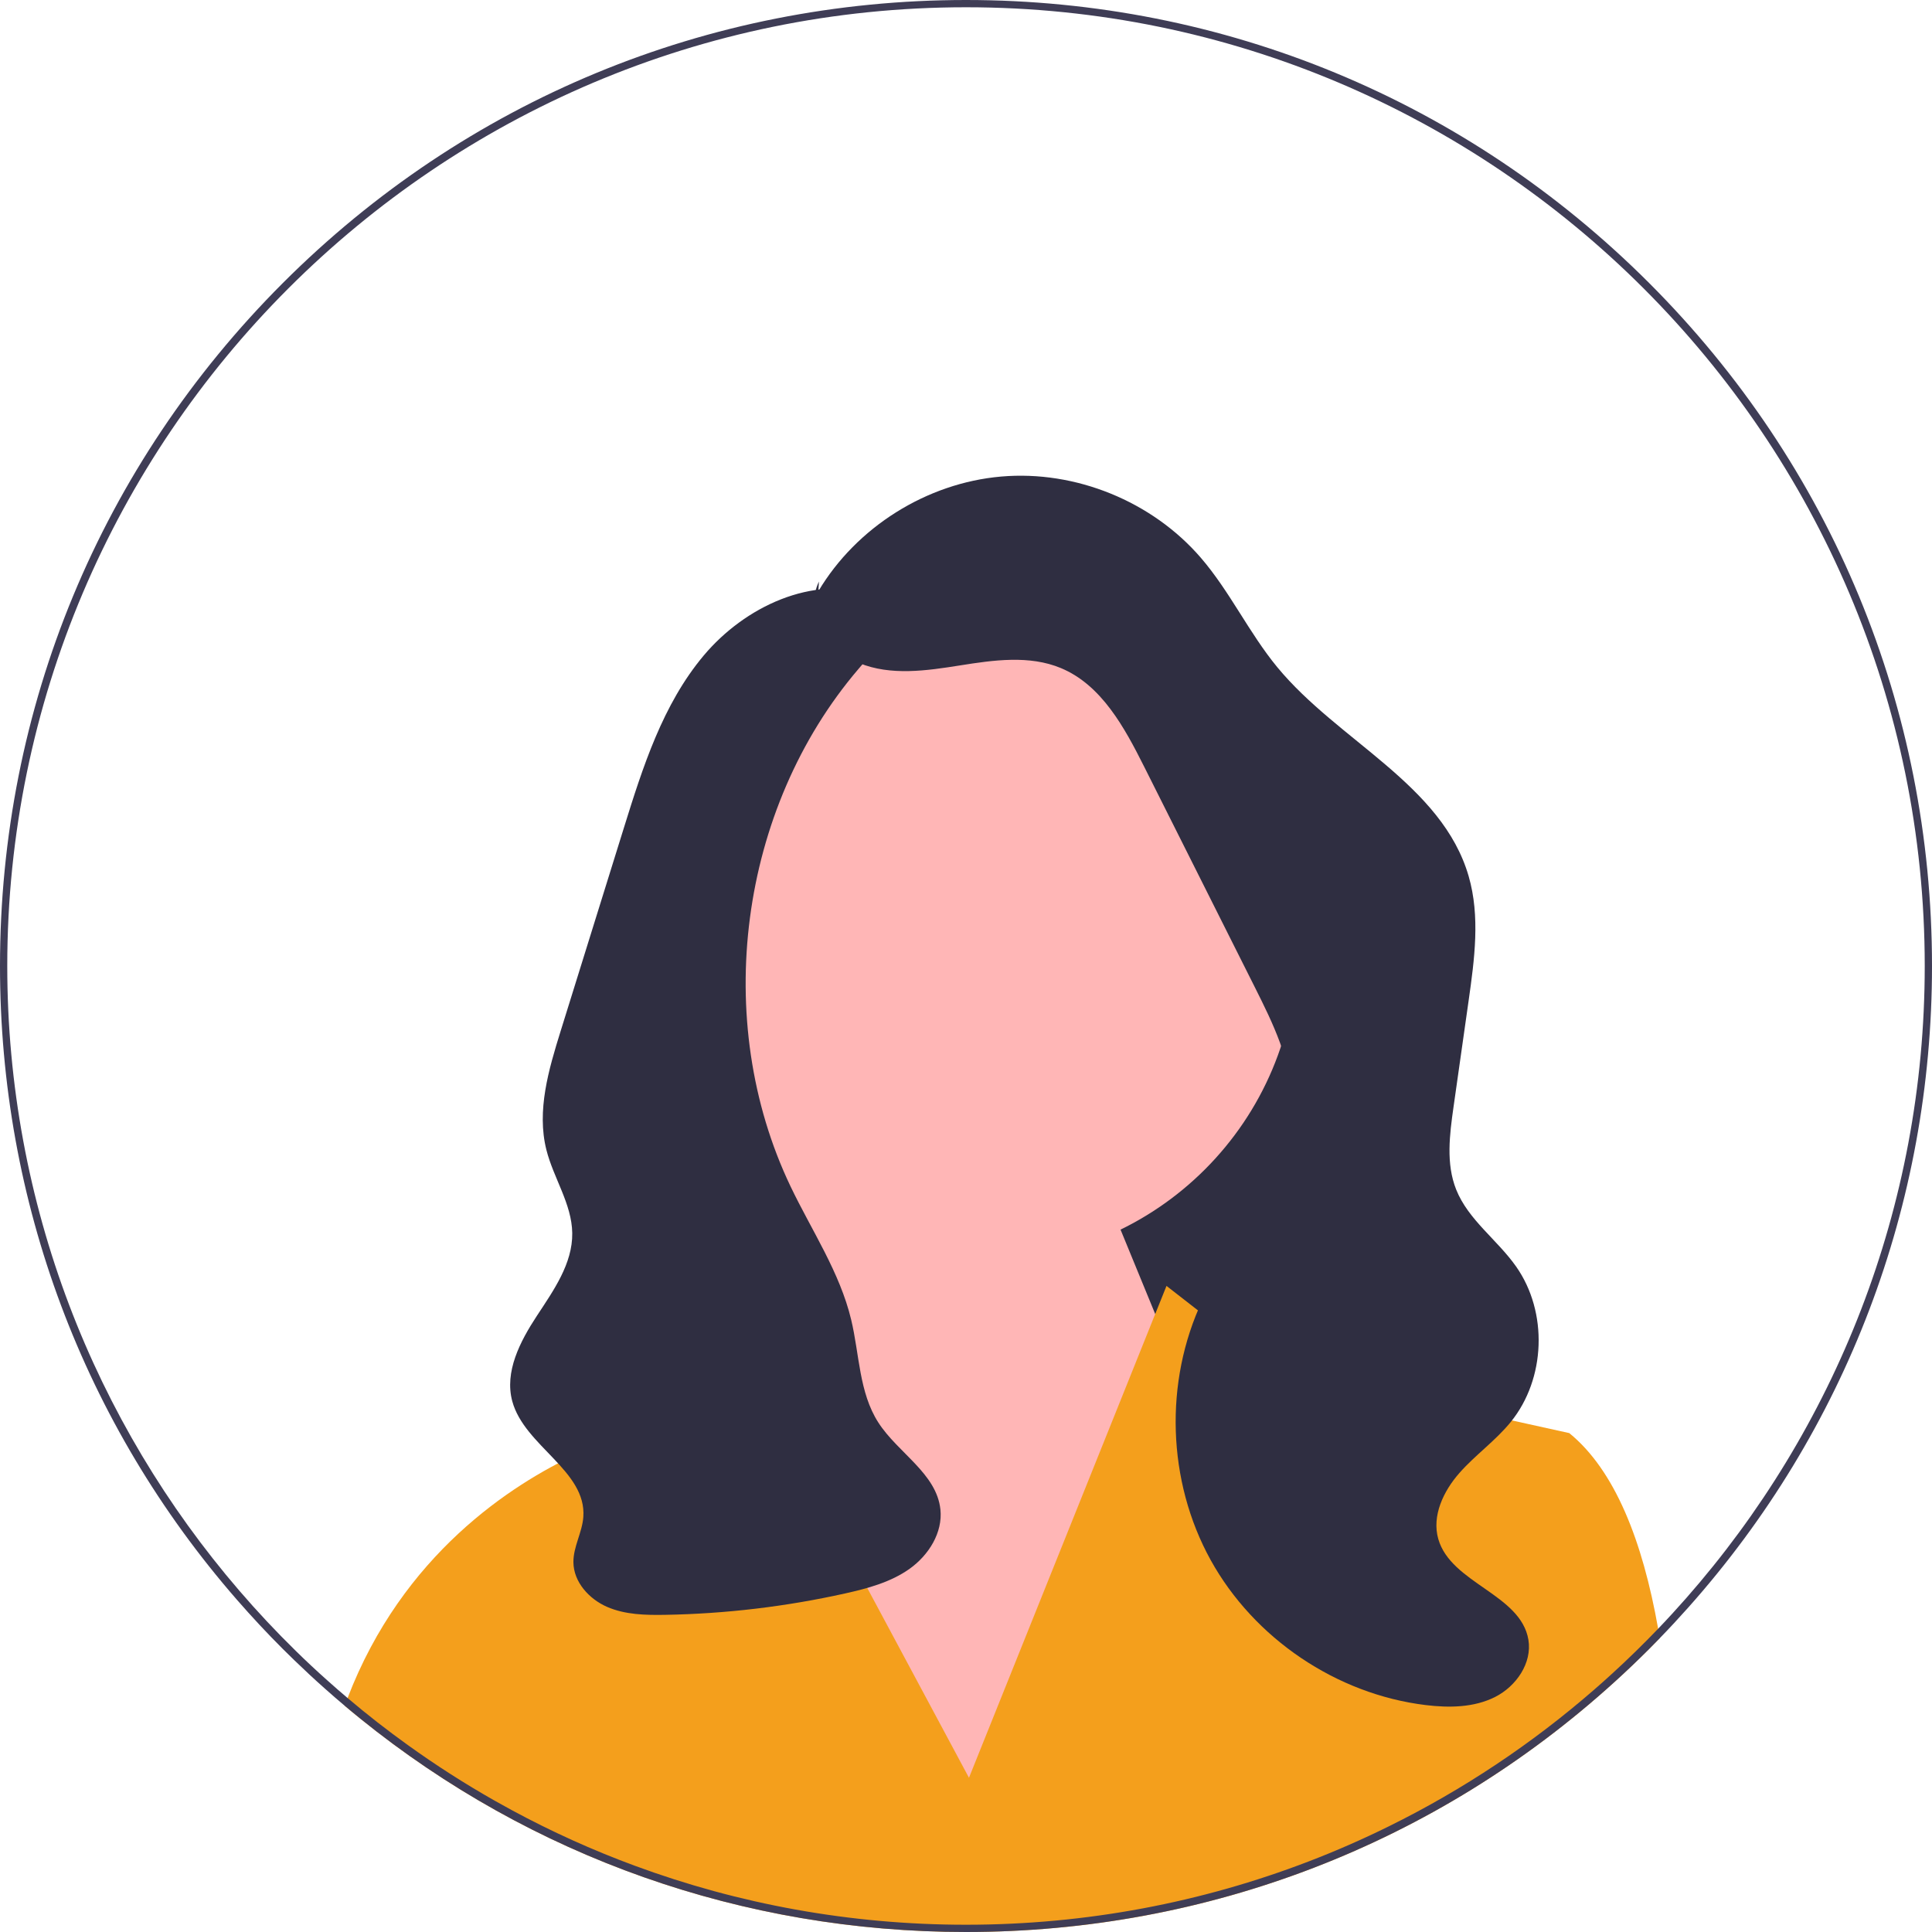
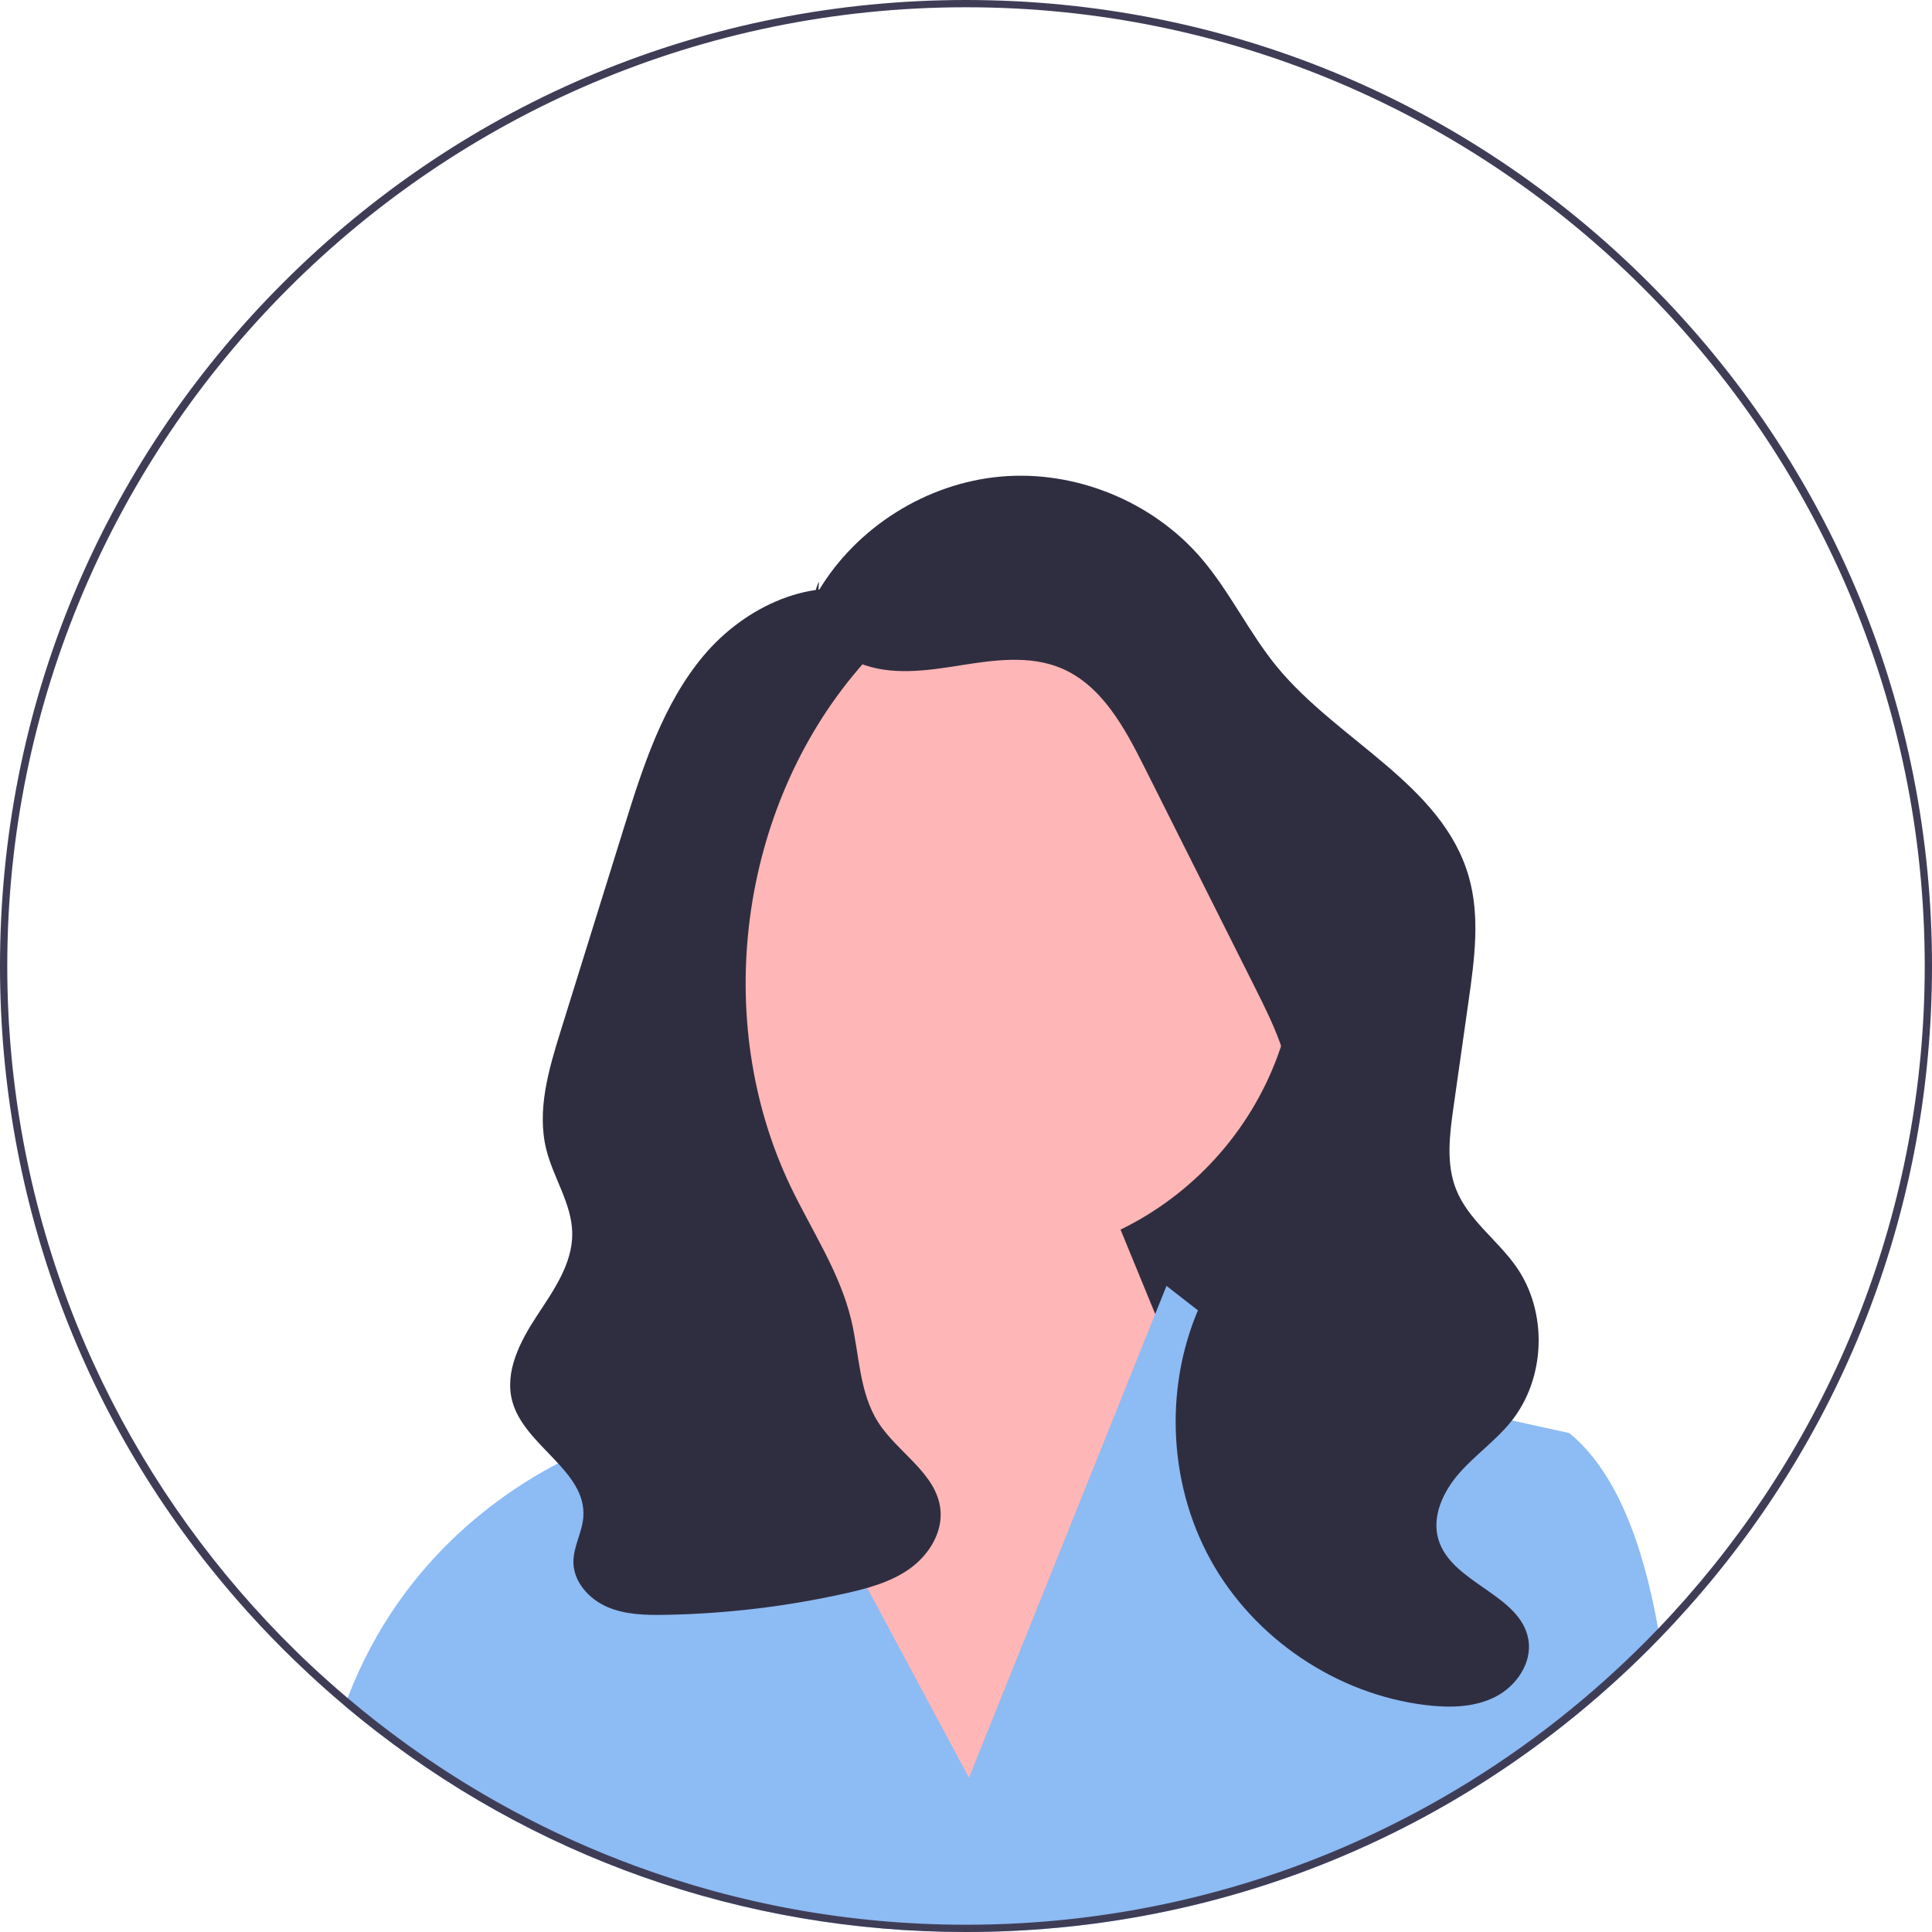
<svg xmlns="http://www.w3.org/2000/svg" width="532" height="532" viewBox="0 0 532 532" role="img" artist="Katerina Limpitsouni" source="https://undraw.co/">
  <polygon points="379.19 379.05 246.19 379.05 246.19 199.05 361.19 262.05 379.19 379.05" fill="#2f2e41" />
  <circle cx="270.76" cy="260.932" r="86.349" fill="#ffb6b6" />
  <polygon points="221.19 360.05 217.289 320.616 295.19 306.05 341.19 418.05 261.19 510.05 204.19 398.05 221.19 360.05" fill="#ffb6b6" />
-   <path d="m457.04,451.09c-.97,1.01-1.96,2.01-2.95,3-3.14,3.14-6.34,6.19-9.61,9.15-49,44.44-111.87,68.76-178.48,68.76-61.41,0-119.64-20.67-166.75-58.72-.03-.02-.05-.04-.08-.07-1.43-1.15-2.84-2.32-4.25-3.51.25-.72.52-1.43.79-2.13,15.15-39.47,45.07-58.78,63.23-67.23,9-4.19,15.11-5.72,15.11-5.72l21.32-38.4,15.01,28,11.06,20.64,45.38,84.67,39.15-97.48,12.13-30.22,3.11-7.74,14.79,11.51,14,10.89,28.19,6.22,22.87,5.05,31.06,6.86c12.56,10.23,20.2,29.69,24.47,53.87.16.86.31,1.73.45,2.6Z" fill="#f49f1c" />
+   <path d="m457.04,451.09c-.97,1.01-1.96,2.01-2.95,3-3.14,3.14-6.34,6.19-9.61,9.15-49,44.44-111.87,68.76-178.48,68.76-61.41,0-119.64-20.67-166.75-58.72-.03-.02-.05-.04-.08-.07-1.43-1.15-2.84-2.32-4.25-3.51.25-.72.52-1.43.79-2.13,15.15-39.47,45.07-58.78,63.23-67.23,9-4.19,15.11-5.72,15.11-5.72l21.32-38.4,15.01,28,11.06,20.64,45.38,84.67,39.15-97.48,12.13-30.22,3.11-7.74,14.79,11.51,14,10.89,28.19,6.22,22.87,5.05,31.06,6.86c12.56,10.23,20.2,29.69,24.47,53.87.16.86.31,1.73.45,2.6Z" fill="#8dbbf4" />
  <path d="m225.339,162.803c10.518-17.668,29.836-29.79,50.32-31.577,20.484-1.787,41.609,6.808,55.027,22.388,7.996,9.284,13.239,20.655,21.033,30.109,16.772,20.346,45.372,32.242,52.699,57.571,3.197,11.053,1.604,22.853-.014,34.245-1.387,9.764-2.773,19.528-4.16,29.292-1.079,7.599-2.114,15.609.735,22.736,3.343,8.361,11.342,13.837,16.515,21.207,8.801,12.542,8.157,30.904-1.5,42.798-4.188,5.158-9.74,9.049-14.131,14.036s-7.648,11.806-5.809,18.191c3.523,12.231,22.705,15.164,24.808,27.718,1.076,6.418-3.357,12.828-9.166,15.762s-12.646,3.02-19.106,2.235c-24.553-2.984-47.287-18.326-59.242-39.98-11.955-21.653-12.825-49.066-2.268-71.434,8.67-18.371,24.785-34.606,24.61-54.919-.096-11.067-5.172-21.403-10.135-31.295-10.159-20.246-20.319-40.492-30.478-60.737-5.442-10.845-11.757-22.532-22.961-27.191-8.659-3.601-18.483-2.204-27.744-.731s-19.072,2.906-27.756-.632-15.246-14.05-11.109-22.465" fill="#2f2e41" />
  <path d="m240.471,163.726c-16.683-5.491-35.397,3.324-46.691,16.774-11.294,13.45-16.773,30.706-21.992,47.476-2.99,9.606-5.979,19.212-8.969,28.817-2.812,9.036-5.625,18.072-8.437,27.109-3.308,10.629-6.643,21.921-3.928,32.716,1.963,7.805,7.013,14.891,7.121,22.938.114,8.406-5.15,15.785-9.764,22.813-4.613,7.028-8.943,15.377-6.746,23.491,3.343,12.342,20.502,19.126,19.561,31.877-.314,4.256-2.775,8.192-2.73,12.459.057,5.429,4.307,10.12,9.287,12.283,4.98,2.163,10.582,2.281,16.01,2.185,16.651-.293,33.273-2.27,49.528-5.892,6.254-1.394,12.614-3.103,17.82-6.838s9.089-9.924,8.412-16.296c-1.056-9.929-11.731-15.561-17.118-23.968-5.291-8.257-5.169-18.72-7.45-28.258-3.136-13.108-10.88-24.552-16.694-36.712-21.857-45.716-14.206-103.987,18.712-142.511,2.911-3.406,6.09-6.833,7.305-11.145,1.214-4.313-.351-9.807-4.57-11.316" fill="#2f2e41" />
  <path d="m454.09,77.91C403.85,27.67,337.05,0,266,0S128.15,27.67,77.91,77.91C27.67,128.15,0,194.95,0,266c0,64.85,23.05,126.16,65.29,174.57,4.03,4.63,8.24,9.14,12.62,13.52,1.03,1.03,2.07,2.06,3.12,3.06,2.8,2.71,5.65,5.36,8.55,7.93,1.76,1.57,3.54,3.11,5.34,4.62,1.41,1.19,2.82,2.36,4.25,3.51.03.03.05.05.08.07,47.11,38.05,105.34,58.72,166.75,58.72,66.61,0,129.48-24.32,178.48-68.76,3.27-2.96,6.47-6.01,9.61-9.15.99-.99,1.98-1.99,2.95-3,2.7-2.78,5.32-5.61,7.88-8.48,43.37-48.72,67.08-110.84,67.08-176.61,0-71.05-27.67-137.85-77.91-188.09Zm10.18,362.21c-2.5,2.84-5.06,5.64-7.68,8.37-4.08,4.25-8.29,8.37-12.64,12.34-1.65,1.52-3.32,3-5.01,4.47-17.07,14.85-36.07,27.53-56.56,37.63-7.19,3.55-14.56,6.78-22.1,9.67-29.29,11.24-61.08,17.4-94.28,17.4-32.04,0-62.76-5.74-91.19-16.24-11.67-4.3-22.95-9.41-33.78-15.26-1.59-.86-3.17-1.73-4.74-2.62-8.26-4.68-16.25-9.79-23.92-15.31-5.73-4.11-11.29-8.44-16.66-13-1.88-1.59-3.74-3.2-5.57-4.85-2.98-2.65-5.9-5.38-8.75-8.18-5.4-5.29-10.56-10.8-15.49-16.53C26.09,391.77,2,331.65,2,266,2,120.43,120.43,2,266,2s264,118.43,264,264c0,66.66-24.83,127.62-65.73,174.12Z" fill="#3f3d56" />
</svg>
